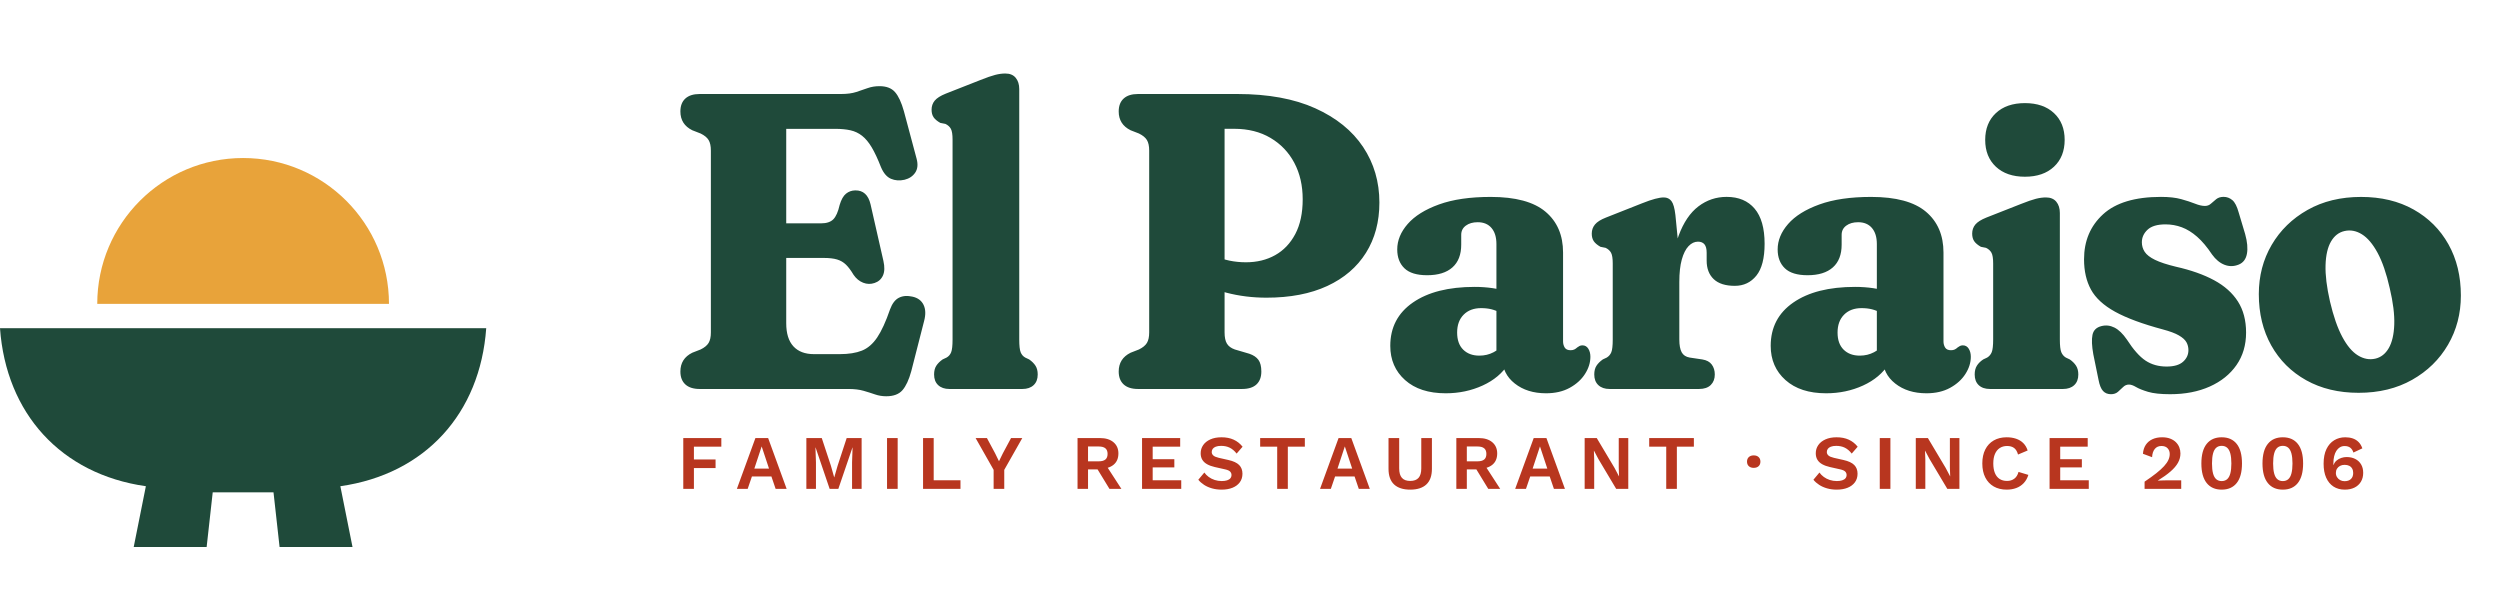
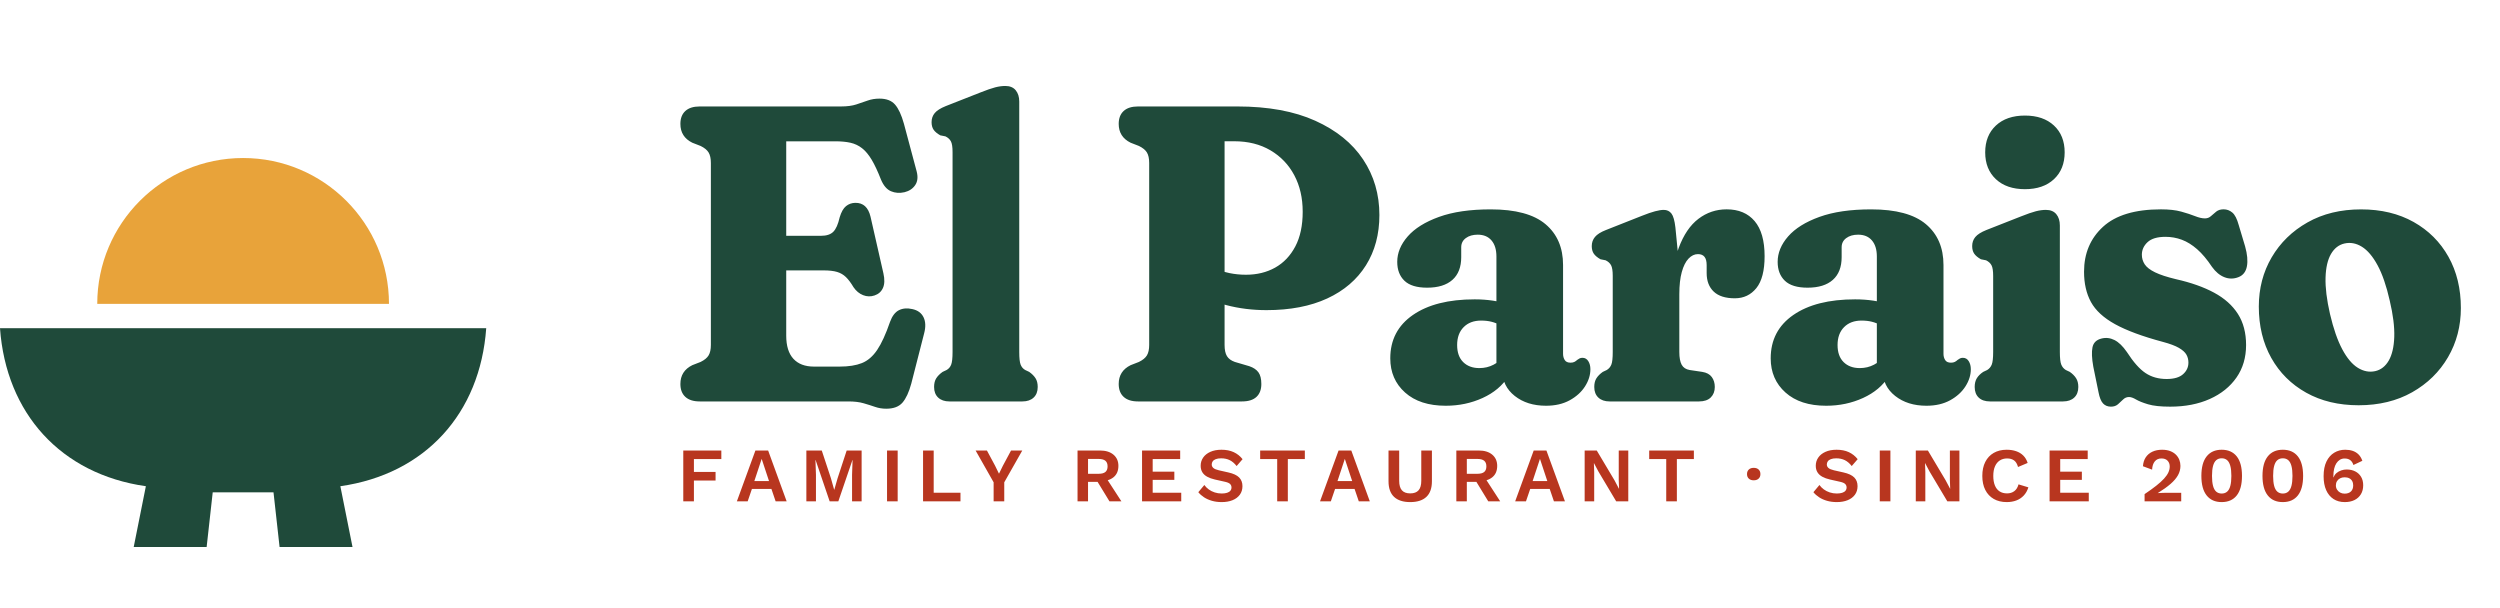
<svg xmlns="http://www.w3.org/2000/svg" viewBox="0 0 617 150" width="617" height="150">
  <g transform="translate(-15.00 0.00) scale(1.5)">
    <path d="M26 50 A24 24 0 0 1 74 50Z" fill="#E8A33A" />
    <path d="M10 54 H90 C89 68 80 78 66 80 L68 90 H56 L55 81 H45 L44 90 H32 L34 80 C20 78 11 68 10 54Z" fill="#1F4A3A" />
  </g>
-   <path transform="translate(0 0)" d="M185.297 55.123H202.626Q204.668 55.123 205.659 54.127Q206.65 53.132 207.227 50.574Q207.821 48.592 208.798 47.801Q209.774 47.009 211.08 46.988Q214.024 46.936 214.849 50.419L218.025 64.385Q218.529 66.618 217.915 67.988Q217.3 69.359 215.83 69.846Q214.421 70.325 213.019 69.773Q211.616 69.221 210.655 67.82Q209.692 66.199 208.777 65.311Q207.862 64.422 206.6 64.041Q205.338 63.659 203.27 63.659H185.297ZM167.92 27.508Q167.92 25.438 169.145 24.319Q170.369 23.2 172.688 23.2H207.565Q209.812 23.2 211.326 22.704Q212.841 22.209 214.164 21.737Q215.488 21.266 217.059 21.266Q219.61 21.266 220.893 22.732Q222.176 24.198 223.084 27.452L226.224 39.192Q226.775 41.272 225.876 42.602Q224.977 43.932 223.243 44.363Q221.427 44.78 219.895 44.126Q218.363 43.471 217.43 41.26Q216.243 38.22 215.141 36.368Q214.038 34.516 212.766 33.516Q211.494 32.515 209.9 32.157Q208.307 31.799 206.118 31.799H194.041V79.773Q194.041 83.552 195.809 85.476Q197.578 87.401 200.881 87.401H207.221Q210.551 87.401 212.716 86.536Q214.88 85.671 216.487 83.288Q218.095 80.905 219.663 76.355Q220.455 74.187 221.861 73.48Q223.267 72.774 225.169 73.208Q227.154 73.634 227.93 75.227Q228.705 76.819 228.078 79.194L224.901 91.61Q224.032 94.792 222.73 96.294Q221.427 97.797 218.721 97.797Q217.277 97.797 215.978 97.348Q214.68 96.898 213.128 96.449Q211.575 96.0 209.388 96.0H172.688Q170.369 96.0 169.145 94.876Q167.92 93.753 167.92 91.692Q167.92 88.503 170.857 87.052L172.914 86.25Q174.325 85.561 174.884 84.634Q175.443 83.707 175.443 82.049V37.151Q175.443 35.483 174.884 34.561Q174.325 33.639 172.914 32.95L170.857 32.148Q167.92 30.697 167.92 27.508ZM251.55 21.99V83.793Q251.55 86.077 251.902 86.946Q252.253 87.814 253.026 88.246L254.002 88.707Q255.032 89.434 255.57 90.278Q256.107 91.121 256.107 92.426Q256.107 94.108 255.096 95.054Q254.084 96.0 252.33 96.0H234.31Q232.559 96.0 231.546 95.054Q230.533 94.108 230.533 92.426Q230.533 91.121 231.07 90.278Q231.608 89.434 232.638 88.707L233.615 88.246Q234.391 87.814 234.741 86.946Q235.091 86.077 235.091 83.793V34.451Q235.091 32.573 234.68 31.805Q234.269 31.038 233.341 30.583L232.063 30.328Q230.904 29.67 230.409 28.938Q229.913 28.205 229.913 27.073Q229.913 25.774 230.69 24.834Q231.466 23.894 233.418 23.109L241.951 19.754Q244.287 18.821 245.617 18.481Q246.948 18.142 248.104 18.142Q249.804 18.142 250.677 19.204Q251.55 20.267 251.55 21.99ZM340.435 49.987Q340.435 57.113 337.114 62.406Q333.793 67.7 327.566 70.584Q321.339 73.467 312.575 73.467Q307.372 73.467 302.667 72.233Q297.963 70.999 294.265 68.896L295.194 60.618Q297.512 62.078 299.491 62.998Q301.47 63.918 303.429 64.325Q305.389 64.731 307.513 64.731Q311.568 64.731 314.714 62.97Q317.859 61.209 319.682 57.749Q321.505 54.29 321.505 49.18Q321.505 44.092 319.436 40.188Q317.367 36.283 313.56 34.035Q309.754 31.787 304.6 31.787H302.226V82.049Q302.226 83.863 302.81 84.816Q303.393 85.77 304.757 86.25L308.344 87.306Q309.86 87.825 310.58 88.815Q311.299 89.804 311.299 91.692Q311.299 93.753 310.1 94.876Q308.9 96.0 306.532 96.0H280.864Q278.545 96.0 277.321 94.876Q276.096 93.753 276.096 91.692Q276.096 88.503 279.033 87.052L281.09 86.25Q282.501 85.561 283.06 84.634Q283.619 83.707 283.619 82.049V37.151Q283.619 35.483 283.06 34.561Q282.501 33.639 281.09 32.95L279.033 32.148Q276.096 30.697 276.096 27.508Q276.096 25.438 277.321 24.319Q278.545 23.2 280.864 23.2H305.384Q316.791 23.2 324.596 26.72Q332.401 30.241 336.418 36.281Q340.435 42.321 340.435 49.987ZM370.788 88.436V87.014L369.318 86.797V60.232Q369.318 57.686 368.103 56.264Q366.888 54.843 364.697 54.843Q362.904 54.843 361.767 55.686Q360.63 56.529 360.63 57.944V60.385Q360.63 64.061 358.461 65.993Q356.293 67.925 352.215 67.925Q348.395 67.925 346.617 66.215Q344.838 64.504 344.838 61.559Q344.838 58.234 347.422 55.275Q350.005 52.317 355.142 50.458Q360.279 48.599 367.895 48.599Q377.093 48.599 381.428 52.251Q385.764 55.903 385.764 62.334V84.249Q385.764 85.114 386.17 85.775Q386.576 86.435 387.619 86.435Q388.178 86.435 388.559 86.244Q388.94 86.052 389.263 85.744Q389.515 85.546 389.826 85.389Q390.138 85.232 390.544 85.232Q391.479 85.232 391.994 86.059Q392.51 86.886 392.51 88.048Q392.51 90.208 391.183 92.287Q389.856 94.366 387.404 95.714Q384.953 97.063 381.561 97.063Q376.898 97.063 373.843 94.647Q370.788 92.232 370.788 88.436ZM343.121 85.358Q343.121 78.527 348.699 74.667Q354.277 70.806 363.951 70.806Q366.29 70.806 368.436 71.124Q370.583 71.441 371.996 72.042L370.412 77.249Q369.223 76.614 368.087 76.33Q366.952 76.045 365.537 76.045Q362.832 76.045 361.227 77.666Q359.621 79.286 359.621 82.074Q359.621 84.811 361.114 86.291Q362.608 87.77 365.112 87.77Q367.025 87.77 368.613 86.933Q370.201 86.095 371.117 84.839L372.264 89.805Q370.11 93.228 365.914 95.145Q361.717 97.063 356.807 97.063Q350.42 97.063 346.771 93.801Q343.121 90.54 343.121 85.358ZM412.504 70.549Q412.504 62.978 414.304 58.12Q416.104 53.262 419.179 50.927Q422.255 48.591 426.131 48.591Q430.582 48.591 433.043 51.495Q435.504 54.399 435.504 60.151Q435.504 65.5 433.474 68.022Q431.443 70.545 428.156 70.545Q424.688 70.545 422.945 68.892Q421.203 67.239 421.203 64.316V62.364Q421.203 60.959 420.664 60.301Q420.126 59.642 419.055 59.642Q417.784 59.642 416.729 60.752Q415.674 61.861 415.065 64.06Q414.456 66.259 414.456 69.555ZM413.491 53.075 414.456 62.918V83.793Q414.456 85.872 415.035 86.939Q415.614 88.007 417.019 88.246L420.118 88.707Q421.73 88.965 422.47 89.978Q423.211 90.991 423.211 92.426Q423.211 94.03 422.219 95.015Q421.227 96.0 419.317 96.0H397.243Q395.492 96.0 394.479 95.054Q393.465 94.108 393.465 92.426Q393.465 91.121 394.003 90.279Q394.541 89.437 395.571 88.707L396.548 88.246Q397.324 87.778 397.674 86.927Q398.024 86.077 398.024 83.793V65.037Q398.024 63.158 397.613 62.391Q397.202 61.623 396.274 61.169L394.996 60.914Q393.837 60.256 393.341 59.523Q392.846 58.791 392.846 57.658Q392.846 56.359 393.642 55.4Q394.438 54.44 396.351 53.694L405.234 50.184Q407.162 49.415 408.464 49.071Q409.765 48.727 410.611 48.727Q411.823 48.727 412.511 49.625Q413.2 50.522 413.491 53.075ZM464.676 88.436V87.014L463.206 86.797V60.232Q463.206 57.686 461.991 56.264Q460.776 54.843 458.585 54.843Q456.792 54.843 455.655 55.686Q454.518 56.529 454.518 57.944V60.385Q454.518 64.061 452.349 65.993Q450.181 67.925 446.103 67.925Q442.283 67.925 440.505 66.215Q438.726 64.504 438.726 61.559Q438.726 58.234 441.31 55.275Q443.893 52.317 449.03 50.458Q454.167 48.599 461.783 48.599Q470.981 48.599 475.316 52.251Q479.652 55.903 479.652 62.334V84.249Q479.652 85.114 480.058 85.775Q480.464 86.435 481.507 86.435Q482.066 86.435 482.447 86.244Q482.828 86.052 483.151 85.744Q483.403 85.546 483.714 85.389Q484.026 85.232 484.432 85.232Q485.367 85.232 485.882 86.059Q486.398 86.886 486.398 88.048Q486.398 90.208 485.071 92.287Q483.744 94.366 481.292 95.714Q478.841 97.063 475.449 97.063Q470.786 97.063 467.731 94.647Q464.676 92.232 464.676 88.436ZM437.009 85.358Q437.009 78.527 442.587 74.667Q448.165 70.806 457.839 70.806Q460.178 70.806 462.324 71.124Q464.471 71.441 465.884 72.042L464.3 77.249Q463.111 76.614 461.975 76.33Q460.84 76.045 459.425 76.045Q456.72 76.045 455.115 77.666Q453.509 79.286 453.509 82.074Q453.509 84.811 455.002 86.291Q456.496 87.77 459 87.77Q460.913 87.77 462.501 86.933Q464.089 86.095 465.005 84.839L466.152 89.805Q463.998 93.228 459.802 95.145Q455.605 97.063 450.695 97.063Q444.308 97.063 440.659 93.801Q437.009 90.54 437.009 85.358ZM508.371 52.576V83.793Q508.371 86.038 508.722 86.907Q509.074 87.775 509.847 88.246L510.823 88.707Q511.814 89.395 512.371 90.258Q512.928 91.121 512.928 92.426Q512.928 94.108 511.917 95.054Q510.905 96.0 509.151 96.0H491.131Q489.341 96.0 488.347 95.054Q487.353 94.108 487.353 92.426Q487.353 91.121 487.891 90.258Q488.429 89.395 489.459 88.707L490.436 88.246Q491.212 87.775 491.562 86.907Q491.912 86.038 491.912 83.793V65.037Q491.912 63.158 491.501 62.391Q491.09 61.623 490.162 61.169L488.884 60.914Q487.725 60.253 487.229 59.522Q486.734 58.791 486.734 57.658Q486.734 56.359 487.51 55.419Q488.287 54.479 490.239 53.694L498.771 50.339Q501.107 49.407 502.438 49.067Q503.769 48.727 504.925 48.727Q506.624 48.727 507.498 49.79Q508.371 50.852 508.371 52.576ZM499.751 43.616Q495.223 43.616 492.584 41.148Q489.946 38.68 489.946 34.532Q489.946 30.377 492.584 27.912Q495.223 25.447 499.751 25.447Q504.28 25.447 506.919 27.907Q509.558 30.368 509.558 34.522Q509.558 38.68 506.919 41.148Q504.28 43.616 499.751 43.616ZM534.726 90.463Q537.455 90.463 538.779 89.28Q540.103 88.097 540.103 86.423Q540.103 85.326 539.6 84.444Q539.097 83.561 537.738 82.775Q536.378 81.99 533.824 81.31Q526.238 79.276 521.996 76.934Q517.754 74.592 516.048 71.465Q514.342 68.339 514.342 63.994Q514.342 57.181 519.036 52.887Q523.73 48.593 533.33 48.593Q536.316 48.593 538.33 49.151Q540.343 49.709 541.738 50.267Q543.132 50.826 544.174 50.826Q545.049 50.826 545.659 50.266Q546.269 49.706 546.973 49.146Q547.676 48.586 548.787 48.586Q549.992 48.586 550.941 49.388Q551.891 50.19 552.519 52.478L554.097 57.748Q554.914 60.664 554.536 62.656Q554.158 64.649 552.481 65.314Q550.708 66.016 548.992 65.343Q547.276 64.669 545.933 62.807Q544.104 60.056 542.253 58.434Q540.402 56.812 538.473 56.093Q536.543 55.375 534.449 55.375Q531.423 55.375 530.017 56.692Q528.611 58.009 528.611 59.792Q528.611 61.092 529.317 62.164Q530.023 63.235 531.858 64.131Q533.693 65.027 537.014 65.826Q542.585 67.078 546.442 69.161Q550.3 71.244 552.317 74.406Q554.333 77.568 554.333 82.078Q554.333 86.689 551.966 90.095Q549.599 93.502 545.372 95.396Q541.145 97.29 535.596 97.29Q532.084 97.29 530.127 96.702Q528.171 96.114 527.162 95.511Q526.152 94.909 525.439 94.909Q524.605 94.909 523.998 95.511Q523.392 96.114 522.712 96.702Q522.033 97.29 520.985 97.29Q519.775 97.29 519.033 96.497Q518.291 95.704 517.916 93.735L516.627 87.427Q516.074 84.348 516.424 82.647Q516.773 80.945 518.63 80.482Q520.271 80.057 521.845 80.844Q523.418 81.632 524.914 83.805Q527.314 87.533 529.518 88.998Q531.722 90.463 534.726 90.463ZM582.708 48.602Q590.144 48.602 595.676 51.709Q601.207 54.815 604.275 60.292Q607.343 65.768 607.343 72.946Q607.343 79.631 604.17 85.08Q600.997 90.529 595.318 93.737Q589.639 96.945 582.109 96.945Q574.715 96.945 569.164 93.84Q563.613 90.734 560.544 85.249Q557.475 79.764 557.475 72.588Q557.475 65.866 560.648 60.443Q563.821 55.021 569.499 51.812Q575.176 48.602 582.708 48.602ZM586.215 88.519Q588.318 88.035 589.546 85.912Q590.774 83.789 590.903 80.091Q591.032 76.392 589.79 71.133Q588.555 65.657 586.781 62.386Q585.008 59.115 582.908 57.819Q580.808 56.522 578.62 57.02Q576.521 57.492 575.289 59.609Q574.057 61.727 573.946 65.428Q573.835 69.13 575.04 74.408Q576.315 79.846 578.073 83.135Q579.832 86.424 581.935 87.714Q584.038 89.004 586.215 88.519Z" fill="#1F4A3A" />
-   <path transform="translate(0 0)" d="M178.025 110.23H171.258V113.403H176.602V115.522H171.258V120.652H168.633V108.112H178.025ZM194.143 120.652H191.424L190.382 117.587H185.575L184.527 120.652H181.862L186.435 108.112H189.575ZM186.169 115.656H189.795L187.98 110.174ZM212.648 108.112V120.652H210.288V114.11L210.415 110.457H210.382L206.901 120.652H204.757L201.291 110.457H201.251L201.378 114.11V120.652H199.01V108.112H202.813L205.07 114.951L205.868 117.783H205.906L206.716 114.963L208.961 108.112ZM221.545 108.112V120.652H218.92V108.112ZM230.435 118.534H237.047V120.652H227.81V108.112H230.435ZM252.299 108.112 247.851 115.959V120.652H245.227V115.959L240.779 108.112H243.573L245.586 111.864L246.55 113.838L247.514 111.864L249.527 108.112ZM271.467 108.112Q273.588 108.112 274.805 109.14Q276.022 110.167 276.022 111.902Q276.022 113.737 274.81 114.717Q273.598 115.698 271.477 115.698L271.228 115.843H268.526V120.652H265.937V108.112ZM271.166 113.855Q272.27 113.855 272.81 113.41Q273.35 112.965 273.35 112.024Q273.35 111.091 272.81 110.643Q272.27 110.194 271.166 110.194H268.526V113.855ZM272.705 114.397 276.76 120.652H273.814L270.464 115.161ZM281.857 120.652V108.112H291.268V110.23H284.482V113.331H289.826V115.356H284.482V118.534H291.531V120.652ZM301.468 107.922Q303.179 107.922 304.466 108.51Q305.753 109.098 306.667 110.25L305.199 111.945Q304.424 110.953 303.504 110.497Q302.585 110.04 301.374 110.04Q300.562 110.04 300.044 110.246Q299.525 110.451 299.29 110.79Q299.054 111.13 299.054 111.56Q299.054 112.059 299.447 112.414Q299.84 112.77 300.82 112.997L303.161 113.525Q305.009 113.939 305.823 114.764Q306.637 115.59 306.637 116.91Q306.637 118.147 305.984 119.031Q305.331 119.916 304.18 120.379Q303.028 120.842 301.515 120.842Q300.212 120.842 299.115 120.529Q298.018 120.217 297.168 119.665Q296.319 119.114 295.743 118.4L297.232 116.624Q297.665 117.238 298.315 117.713Q298.964 118.188 299.782 118.456Q300.601 118.724 301.523 118.724Q302.297 118.724 302.84 118.548Q303.383 118.372 303.658 118.036Q303.933 117.701 303.933 117.223Q303.933 116.745 303.603 116.394Q303.272 116.043 302.373 115.84L299.825 115.269Q298.723 115.017 297.935 114.584Q297.147 114.151 296.736 113.478Q296.325 112.806 296.325 111.87Q296.325 110.755 296.936 109.862Q297.547 108.97 298.703 108.446Q299.858 107.922 301.468 107.922ZM322.034 108.112V110.23H317.837V120.652H315.212V110.23H311.008V108.112ZM338.067 120.652H335.348L334.306 117.587H329.499L328.451 120.652H325.786L330.359 108.112H333.499ZM330.093 115.656H333.719L331.904 110.174ZM353.396 108.112V115.704Q353.396 118.268 352.032 119.555Q350.669 120.842 348.041 120.842Q345.426 120.842 344.056 119.555Q342.687 118.268 342.687 115.704V108.112H345.319V115.598Q345.319 117.172 345.99 117.934Q346.662 118.695 348.041 118.695Q349.428 118.695 350.1 117.934Q350.771 117.172 350.771 115.598V108.112ZM364.954 108.112Q367.075 108.112 368.292 109.14Q369.509 110.167 369.509 111.902Q369.509 113.737 368.297 114.717Q367.085 115.698 364.964 115.698L364.715 115.843H362.013V120.652H359.424V108.112ZM364.653 113.855Q365.757 113.855 366.297 113.41Q366.837 112.965 366.837 112.024Q366.837 111.091 366.297 110.643Q365.757 110.194 364.653 110.194H362.013V113.855ZM366.192 114.397 370.247 120.652H367.301L363.951 115.161ZM386.226 120.652H383.507L382.465 117.587H377.658L376.61 120.652H373.945L378.518 108.112H381.658ZM378.252 115.656H381.878L380.063 110.174ZM401.859 108.112V120.652H398.874L394.482 113.279L393.397 111.234H393.371L393.447 113.394V120.652H391.093V108.112H394.079L398.459 115.468L399.555 117.542H399.582L399.506 115.37V108.112ZM418.048 108.112V110.23H413.851V120.652H411.226V110.23H407.022V108.112ZM432.816 112.39Q433.583 112.39 434.026 112.805Q434.47 113.219 434.47 113.929Q434.47 114.639 434.026 115.053Q433.583 115.467 432.816 115.467Q432.055 115.467 431.609 115.053Q431.162 114.639 431.162 113.929Q431.162 113.219 431.609 112.805Q432.055 112.39 432.816 112.39ZM453.275 107.922Q454.986 107.922 456.273 108.51Q457.56 109.098 458.474 110.25L457.006 111.945Q456.231 110.953 455.311 110.497Q454.392 110.04 453.181 110.04Q452.369 110.04 451.851 110.246Q451.332 110.451 451.097 110.79Q450.861 111.13 450.861 111.56Q450.861 112.059 451.254 112.414Q451.647 112.77 452.627 112.997L454.968 113.525Q456.816 113.939 457.63 114.764Q458.444 115.59 458.444 116.91Q458.444 118.147 457.791 119.031Q457.138 119.916 455.987 120.379Q454.835 120.842 453.322 120.842Q452.019 120.842 450.922 120.529Q449.825 120.217 448.975 119.665Q448.126 119.114 447.55 118.4L449.039 116.624Q449.472 117.238 450.122 117.713Q450.771 118.188 451.589 118.456Q452.408 118.724 453.33 118.724Q454.104 118.724 454.647 118.548Q455.19 118.372 455.465 118.036Q455.74 117.701 455.74 117.223Q455.74 116.745 455.41 116.394Q455.079 116.043 454.18 115.84L451.632 115.269Q450.53 115.017 449.742 114.584Q448.954 114.151 448.543 113.478Q448.132 112.806 448.132 111.87Q448.132 110.755 448.743 109.862Q449.354 108.97 450.51 108.446Q451.665 107.922 453.275 107.922ZM466.552 108.112V120.652H463.927V108.112ZM483.583 108.112V120.652H480.598L476.206 113.279L475.121 111.234H475.095L475.171 113.394V120.652H472.817V108.112H475.803L480.183 115.468L481.279 117.542H481.306L481.23 115.37V108.112ZM500.602 117.203Q500.224 118.418 499.451 119.235Q498.677 120.051 497.611 120.447Q496.545 120.842 495.266 120.842Q493.408 120.842 492.056 120.064Q490.704 119.287 489.97 117.843Q489.235 116.399 489.235 114.382Q489.235 112.365 489.97 110.921Q490.704 109.477 492.056 108.7Q493.408 107.922 495.242 107.922Q496.523 107.922 497.567 108.276Q498.611 108.63 499.343 109.354Q500.076 110.079 500.424 111.18L498.05 112.179Q497.733 111.038 497.067 110.554Q496.401 110.069 495.356 110.069Q494.322 110.069 493.551 110.566Q492.781 111.064 492.362 112.022Q491.943 112.981 491.943 114.382Q491.943 115.764 492.337 116.732Q492.731 117.7 493.493 118.198Q494.256 118.695 495.345 118.695Q496.383 118.695 497.126 118.145Q497.869 117.595 498.172 116.467ZM505.835 120.652V108.112H515.246V110.23H508.46V113.331H513.804V115.356H508.46V118.534H515.509V120.652ZM529.283 120.652V118.875Q530.991 117.727 532.175 116.79Q533.359 115.853 534.094 115.045Q534.828 114.237 535.158 113.511Q535.489 112.785 535.489 112.057Q535.489 111.189 534.96 110.629Q534.432 110.069 533.45 110.069Q532.403 110.069 531.805 110.795Q531.206 111.522 531.138 112.834L528.877 111.993Q528.968 110.703 529.571 109.795Q530.174 108.886 531.211 108.404Q532.248 107.922 533.601 107.922Q534.743 107.922 535.592 108.247Q536.441 108.571 537.006 109.13Q537.572 109.689 537.852 110.407Q538.132 111.125 538.132 111.913Q538.132 113.12 537.529 114.203Q536.927 115.287 535.695 116.356Q534.463 117.425 532.561 118.601V118.627Q532.842 118.601 533.256 118.584Q533.67 118.567 534.105 118.558Q534.541 118.548 534.861 118.548H538.325V120.652ZM548.311 120.842Q545.909 120.842 544.603 119.203Q543.298 117.565 543.298 114.382Q543.298 111.199 544.603 109.561Q545.909 107.922 548.311 107.922Q550.725 107.922 552.025 109.561Q553.324 111.199 553.324 114.382Q553.324 117.565 552.025 119.203Q550.725 120.842 548.311 120.842ZM548.311 118.73Q549.123 118.73 549.654 118.27Q550.185 117.81 550.443 116.843Q550.7 115.876 550.7 114.382Q550.7 112.888 550.443 111.921Q550.185 110.954 549.654 110.494Q549.123 110.034 548.311 110.034Q547.506 110.034 546.971 110.494Q546.437 110.954 546.179 111.921Q545.922 112.888 545.922 114.382Q545.922 115.876 546.179 116.843Q546.437 117.81 546.971 118.27Q547.506 118.73 548.311 118.73ZM563.395 120.842Q560.993 120.842 559.687 119.203Q558.382 117.565 558.382 114.382Q558.382 111.199 559.687 109.561Q560.993 107.922 563.395 107.922Q565.809 107.922 567.109 109.561Q568.408 111.199 568.408 114.382Q568.408 117.565 567.109 119.203Q565.809 120.842 563.395 120.842ZM563.395 118.73Q564.207 118.73 564.738 118.27Q565.269 117.81 565.527 116.843Q565.784 115.876 565.784 114.382Q565.784 112.888 565.527 111.921Q565.269 110.954 564.738 110.494Q564.207 110.034 563.395 110.034Q562.59 110.034 562.055 110.494Q561.521 110.954 561.263 111.921Q561.006 112.888 561.006 114.382Q561.006 115.876 561.263 116.843Q561.521 117.81 562.055 118.27Q562.59 118.73 563.395 118.73ZM578.801 107.922Q579.815 107.922 580.634 108.194Q581.453 108.466 582.066 109.063Q582.678 109.661 583.029 110.65L580.822 111.69Q580.594 110.939 580.07 110.511Q579.545 110.083 578.641 110.083Q577.997 110.083 577.486 110.394Q576.974 110.706 576.613 111.269Q576.252 111.832 576.066 112.62Q575.88 113.409 575.88 114.364Q575.88 114.416 575.88 114.485Q575.88 114.554 575.88 114.684L575.934 114.756Q576.15 114.091 576.668 113.66Q577.185 113.228 577.843 113.012Q578.501 112.797 579.142 112.797Q580.35 112.797 581.271 113.265Q582.192 113.734 582.715 114.606Q583.237 115.479 583.237 116.697Q583.237 117.96 582.673 118.896Q582.108 119.832 581.091 120.337Q580.074 120.842 578.679 120.842Q577.073 120.842 575.903 120.082Q574.734 119.322 574.1 117.897Q573.466 116.472 573.466 114.454Q573.466 112.266 574.173 110.82Q574.88 109.375 576.089 108.649Q577.298 107.922 578.801 107.922ZM578.638 114.722Q578.016 114.722 577.532 114.975Q577.048 115.228 576.771 115.677Q576.494 116.127 576.494 116.728Q576.494 117.306 576.783 117.767Q577.072 118.228 577.556 118.493Q578.04 118.758 578.638 118.758Q579.649 118.758 580.208 118.223Q580.768 117.689 580.768 116.728Q580.768 116.103 580.517 115.654Q580.266 115.204 579.795 114.963Q579.324 114.722 578.638 114.722Z" fill="#B8361F" />
+   <path transform="translate(0 0)" d="M185.297 58.197H202.626Q204.668 58.197 205.659 57.201Q206.65 56.206 207.227 53.648Q207.821 51.666 208.798 50.875Q209.774 50.083 211.08 50.062Q214.024 50.01 214.849 53.493L218.025 67.459Q218.529 69.692 217.915 71.062Q217.3 72.433 215.83 72.92Q214.421 73.399 213.019 72.847Q211.616 72.295 210.655 70.894Q209.692 69.273 208.777 68.385Q207.862 67.496 206.6 67.115Q205.338 66.733 203.27 66.733H185.297ZM167.92 30.582Q167.92 28.512 169.145 27.393Q170.369 26.274 172.688 26.274H207.565Q209.812 26.274 211.326 25.778Q212.841 25.283 214.164 24.811Q215.488 24.34 217.059 24.34Q219.61 24.34 220.893 25.806Q222.176 27.272 223.084 30.526L226.224 42.266Q226.775 44.346 225.876 45.676Q224.977 47.006 223.243 47.437Q221.427 47.854 219.895 47.2Q218.363 46.545 217.43 44.334Q216.243 41.294 215.141 39.442Q214.038 37.59 212.766 36.59Q211.494 35.589 209.9 35.231Q208.307 34.873 206.118 34.873H194.041V82.847Q194.041 86.626 195.809 88.55Q197.578 90.475 200.881 90.475H207.221Q210.551 90.475 212.716 89.61Q214.88 88.745 216.487 86.362Q218.095 83.979 219.663 79.429Q220.455 77.261 221.861 76.554Q223.267 75.848 225.169 76.282Q227.154 76.708 227.93 78.301Q228.705 79.893 228.078 82.268L224.901 94.684Q224.032 97.866 222.73 99.368Q221.427 100.871 218.721 100.871Q217.277 100.871 215.978 100.422Q214.68 99.972 213.128 99.523Q211.575 99.074 209.388 99.074H172.688Q170.369 99.074 169.145 97.95Q167.92 96.827 167.92 94.766Q167.92 91.577 170.857 90.126L172.914 89.324Q174.325 88.635 174.884 87.708Q175.443 86.781 175.443 85.123V40.225Q175.443 38.557 174.884 37.635Q174.325 36.713 172.914 36.024L170.857 35.222Q167.92 33.771 167.92 30.582ZM251.55 25.064V86.867Q251.55 89.151 251.902 90.02Q252.253 90.888 253.026 91.32L254.002 91.781Q255.032 92.508 255.57 93.352Q256.107 94.195 256.107 95.5Q256.107 97.182 255.096 98.128Q254.084 99.074 252.33 99.074H234.31Q232.559 99.074 231.546 98.128Q230.533 97.182 230.533 95.5Q230.533 94.195 231.07 93.352Q231.608 92.508 232.638 91.781L233.615 91.32Q234.391 90.888 234.741 90.02Q235.091 89.151 235.091 86.867V37.525Q235.091 35.647 234.68 34.879Q234.269 34.112 233.341 33.657L232.063 33.402Q230.904 32.744 230.409 32.012Q229.913 31.279 229.913 30.147Q229.913 28.848 230.69 27.908Q231.466 26.968 233.418 26.183L241.951 22.828Q244.287 21.895 245.617 21.555Q246.948 21.216 248.104 21.216Q249.804 21.216 250.677 22.278Q251.55 23.341 251.55 25.064ZM340.435 53.061Q340.435 60.187 337.114 65.48Q333.793 70.774 327.566 73.658Q321.339 76.541 312.575 76.541Q307.372 76.541 302.667 75.307Q297.963 74.073 294.265 71.97L295.194 63.692Q297.512 65.152 299.491 66.072Q301.47 66.992 303.429 67.399Q305.389 67.805 307.513 67.805Q311.568 67.805 314.714 66.044Q317.859 64.283 319.682 60.823Q321.505 57.364 321.505 52.254Q321.505 47.166 319.436 43.262Q317.367 39.357 313.56 37.109Q309.754 34.861 304.6 34.861H302.226V85.123Q302.226 86.937 302.81 87.89Q303.393 88.844 304.757 89.324L308.344 90.38Q309.86 90.899 310.58 91.889Q311.299 92.878 311.299 94.766Q311.299 96.827 310.1 97.95Q308.9 99.074 306.532 99.074H280.864Q278.545 99.074 277.321 97.95Q276.096 96.827 276.096 94.766Q276.096 91.577 279.033 90.126L281.09 89.324Q282.501 88.635 283.06 87.708Q283.619 86.781 283.619 85.123V40.225Q283.619 38.557 283.06 37.635Q282.501 36.713 281.09 36.024L279.033 35.222Q276.096 33.771 276.096 30.582Q276.096 28.512 277.321 27.393Q278.545 26.274 280.864 26.274H305.384Q316.791 26.274 324.596 29.794Q332.401 33.315 336.418 39.355Q340.435 45.395 340.435 53.061ZM370.788 91.51V90.088L369.318 89.871V63.306Q369.318 60.76 368.103 59.338Q366.888 57.917 364.697 57.917Q362.904 57.917 361.767 58.76Q360.63 59.603 360.63 61.018V63.459Q360.63 67.135 358.461 69.067Q356.293 70.999 352.215 70.999Q348.395 70.999 346.617 69.289Q344.838 67.578 344.838 64.633Q344.838 61.308 347.422 58.349Q350.005 55.391 355.142 53.532Q360.279 51.673 367.895 51.673Q377.093 51.673 381.428 55.325Q385.764 58.977 385.764 65.408V87.323Q385.764 88.188 386.17 88.849Q386.576 89.509 387.619 89.509Q388.178 89.509 388.559 89.318Q388.94 89.126 389.263 88.818Q389.515 88.62 389.826 88.463Q390.138 88.306 390.544 88.306Q391.479 88.306 391.994 89.133Q392.51 89.96 392.51 91.122Q392.51 93.282 391.183 95.361Q389.856 97.44 387.404 98.788Q384.953 100.137 381.561 100.137Q376.898 100.137 373.843 97.721Q370.788 95.306 370.788 91.51ZM343.121 88.432Q343.121 81.601 348.699 77.741Q354.277 73.88 363.951 73.88Q366.29 73.88 368.436 74.198Q370.583 74.515 371.996 75.116L370.412 80.323Q369.223 79.688 368.087 79.404Q366.952 79.119 365.537 79.119Q362.832 79.119 361.227 80.74Q359.621 82.36 359.621 85.148Q359.621 87.885 361.114 89.365Q362.608 90.844 365.112 90.844Q367.025 90.844 368.613 90.007Q370.201 89.169 371.117 87.913L372.264 92.879Q370.11 96.302 365.914 98.219Q361.717 100.137 356.807 100.137Q350.42 100.137 346.771 96.875Q343.121 93.614 343.121 88.432ZM412.504 73.623Q412.504 66.052 414.304 61.194Q416.104 56.336 419.179 54.001Q422.255 51.665 426.131 51.665Q430.582 51.665 433.043 54.569Q435.504 57.473 435.504 63.225Q435.504 68.574 433.474 71.096Q431.443 73.619 428.156 73.619Q424.688 73.619 422.945 71.966Q421.203 70.313 421.203 67.39V65.438Q421.203 64.033 420.664 63.375Q420.126 62.716 419.055 62.716Q417.784 62.716 416.729 63.826Q415.674 64.935 415.065 67.134Q414.456 69.333 414.456 72.629ZM413.491 56.149 414.456 65.992V86.867Q414.456 88.946 415.035 90.013Q415.614 91.081 417.019 91.32L420.118 91.781Q421.73 92.039 422.47 93.052Q423.211 94.065 423.211 95.5Q423.211 97.104 422.219 98.089Q421.227 99.074 419.317 99.074H397.243Q395.492 99.074 394.479 98.128Q393.465 97.182 393.465 95.5Q393.465 94.195 394.003 93.353Q394.541 92.511 395.571 91.781L396.548 91.32Q397.324 90.852 397.674 90.001Q398.024 89.151 398.024 86.867V68.111Q398.024 66.232 397.613 65.465Q397.202 64.697 396.274 64.243L394.996 63.988Q393.837 63.33 393.341 62.597Q392.846 61.865 392.846 60.732Q392.846 59.433 393.642 58.474Q394.438 57.514 396.351 56.768L405.234 53.258Q407.162 52.489 408.464 52.145Q409.765 51.801 410.611 51.801Q411.823 51.801 412.511 52.699Q413.2 53.596 413.491 56.149ZM464.676 91.51V90.088L463.206 89.871V63.306Q463.206 60.76 461.991 59.338Q460.776 57.917 458.585 57.917Q456.792 57.917 455.655 58.76Q454.518 59.603 454.518 61.018V63.459Q454.518 67.135 452.349 69.067Q450.181 70.999 446.103 70.999Q442.283 70.999 440.505 69.289Q438.726 67.578 438.726 64.633Q438.726 61.308 441.31 58.349Q443.893 55.391 449.03 53.532Q454.167 51.673 461.783 51.673Q470.981 51.673 475.316 55.325Q479.652 58.977 479.652 65.408V87.323Q479.652 88.188 480.058 88.849Q480.464 89.509 481.507 89.509Q482.066 89.509 482.447 89.318Q482.828 89.126 483.151 88.818Q483.403 88.62 483.714 88.463Q484.026 88.306 484.432 88.306Q485.367 88.306 485.882 89.133Q486.398 89.96 486.398 91.122Q486.398 93.282 485.071 95.361Q483.744 97.44 481.292 98.788Q478.841 100.137 475.449 100.137Q470.786 100.137 467.731 97.721Q464.676 95.306 464.676 91.51ZM437.009 88.432Q437.009 81.601 442.587 77.741Q448.165 73.88 457.839 73.88Q460.178 73.88 462.324 74.198Q464.471 74.515 465.884 75.116L464.3 80.323Q463.111 79.688 461.975 79.404Q460.84 79.119 459.425 79.119Q456.72 79.119 455.115 80.74Q453.509 82.36 453.509 85.148Q453.509 87.885 455.002 89.365Q456.496 90.844 459 90.844Q460.913 90.844 462.501 90.007Q464.089 89.169 465.005 87.913L466.152 92.879Q463.998 96.302 459.802 98.219Q455.605 100.137 450.695 100.137Q444.308 100.137 440.659 96.875Q437.009 93.614 437.009 88.432ZM508.371 55.65V86.867Q508.371 89.112 508.722 89.981Q509.074 90.849 509.847 91.32L510.823 91.781Q511.814 92.469 512.371 93.332Q512.928 94.195 512.928 95.5Q512.928 97.182 511.917 98.128Q510.905 99.074 509.151 99.074H491.131Q489.341 99.074 488.347 98.128Q487.353 97.182 487.353 95.5Q487.353 94.195 487.891 93.332Q488.429 92.469 489.459 91.781L490.436 91.32Q491.212 90.849 491.562 89.981Q491.912 89.112 491.912 86.867V68.111Q491.912 66.232 491.501 65.465Q491.09 64.697 490.162 64.243L488.884 63.988Q487.725 63.327 487.229 62.596Q486.734 61.865 486.734 60.732Q486.734 59.433 487.51 58.493Q488.287 57.553 490.239 56.768L498.771 53.413Q501.107 52.481 502.438 52.141Q503.769 51.801 504.925 51.801Q506.624 51.801 507.498 52.864Q508.371 53.926 508.371 55.65ZM499.751 46.69Q495.223 46.69 492.584 44.222Q489.946 41.754 489.946 37.606Q489.946 33.451 492.584 30.986Q495.223 28.521 499.751 28.521Q504.28 28.521 506.919 30.981Q509.558 33.442 509.558 37.596Q509.558 41.754 506.919 44.222Q504.28 46.69 499.751 46.69ZM534.726 93.537Q537.455 93.537 538.779 92.354Q540.103 91.171 540.103 89.497Q540.103 88.4 539.6 87.518Q539.097 86.635 537.738 85.849Q536.378 85.064 533.824 84.384Q526.238 82.35 521.996 80.008Q517.754 77.666 516.048 74.539Q514.342 71.413 514.342 67.068Q514.342 60.255 519.036 55.961Q523.73 51.667 533.33 51.667Q536.316 51.667 538.33 52.225Q540.343 52.783 541.738 53.341Q543.132 53.9 544.174 53.9Q545.049 53.9 545.659 53.34Q546.269 52.78 546.973 52.22Q547.676 51.66 548.787 51.66Q549.992 51.66 550.941 52.462Q551.891 53.264 552.519 55.552L554.097 60.822Q554.914 63.738 554.536 65.73Q554.158 67.723 552.481 68.388Q550.708 69.09 548.992 68.417Q547.276 67.743 545.933 65.881Q544.104 63.13 542.253 61.508Q540.402 59.886 538.473 59.167Q536.543 58.449 534.449 58.449Q531.423 58.449 530.017 59.766Q528.611 61.083 528.611 62.866Q528.611 64.166 529.317 65.238Q530.023 66.309 531.858 67.205Q533.693 68.101 537.014 68.9Q542.585 70.152 546.442 72.235Q550.3 74.318 552.317 77.48Q554.333 80.642 554.333 85.152Q554.333 89.763 551.966 93.169Q549.599 96.576 545.372 98.47Q541.145 100.364 535.596 100.364Q532.084 100.364 530.127 99.776Q528.171 99.188 527.162 98.585Q526.152 97.983 525.439 97.983Q524.605 97.983 523.998 98.585Q523.392 99.188 522.712 99.776Q522.033 100.364 520.985 100.364Q519.775 100.364 519.033 99.571Q518.291 98.778 517.916 96.809L516.627 90.501Q516.074 87.422 516.424 85.721Q516.773 84.019 518.63 83.556Q520.271 83.131 521.845 83.918Q523.418 84.706 524.914 86.879Q527.314 90.607 529.518 92.072Q531.722 93.537 534.726 93.537ZM582.708 51.676Q590.144 51.676 595.676 54.783Q601.207 57.889 604.275 63.366Q607.343 68.842 607.343 76.02Q607.343 82.705 604.17 88.154Q600.997 93.603 595.318 96.811Q589.639 100.019 582.109 100.019Q574.715 100.019 569.164 96.914Q563.613 93.808 560.544 88.323Q557.475 82.838 557.475 75.662Q557.475 68.94 560.648 63.517Q563.821 58.095 569.499 54.886Q575.176 51.676 582.708 51.676ZM586.215 91.593Q588.318 91.109 589.546 88.986Q590.774 86.863 590.903 83.165Q591.032 79.466 589.79 74.207Q588.555 68.731 586.781 65.46Q585.008 62.189 582.908 60.893Q580.808 59.596 578.62 60.094Q576.521 60.566 575.289 62.683Q574.057 64.801 573.946 68.502Q573.835 72.204 575.04 77.482Q576.315 82.92 578.073 86.209Q579.832 89.498 581.935 90.788Q584.038 92.078 586.215 91.593Z" fill="#1F4A3A" />
+   <path transform="translate(0 0)" d="M178.025 113.304H171.258V116.477H176.602V118.596H171.258V123.726H168.633V111.186H178.025ZM194.143 123.726H191.424L190.382 120.661H185.575L184.527 123.726H181.862L186.435 111.186H189.575ZM186.169 118.73H189.795L187.98 113.248ZM212.648 111.186V123.726H210.288V117.184L210.415 113.531H210.382L206.901 123.726H204.757L201.291 113.531H201.251L201.378 117.184V123.726H199.01V111.186H202.813L205.07 118.025L205.868 120.857H205.906L206.716 118.037L208.961 111.186ZM221.545 111.186V123.726H218.92V111.186ZM230.435 121.608H237.047V123.726H227.81V111.186H230.435ZM252.299 111.186 247.851 119.033V123.726H245.227V119.033L240.779 111.186H243.573L245.586 114.938L246.55 116.912L247.514 114.938L249.527 111.186ZM271.467 111.186Q273.588 111.186 274.805 112.214Q276.022 113.241 276.022 114.976Q276.022 116.811 274.81 117.791Q273.598 118.772 271.477 118.772L271.228 118.917H268.526V123.726H265.937V111.186ZM271.166 116.929Q272.27 116.929 272.81 116.484Q273.35 116.039 273.35 115.098Q273.35 114.165 272.81 113.717Q272.27 113.268 271.166 113.268H268.526V116.929ZM272.705 117.471 276.76 123.726H273.814L270.464 118.235ZM281.857 123.726V111.186H291.268V113.304H284.482V116.405H289.826V118.43H284.482V121.608H291.531V123.726ZM301.468 110.996Q303.179 110.996 304.466 111.584Q305.753 112.172 306.667 113.324L305.199 115.019Q304.424 114.027 303.504 113.571Q302.585 113.114 301.374 113.114Q300.562 113.114 300.044 113.32Q299.525 113.525 299.29 113.864Q299.054 114.204 299.054 114.634Q299.054 115.133 299.447 115.488Q299.84 115.844 300.82 116.071L303.161 116.599Q305.009 117.013 305.823 117.838Q306.637 118.664 306.637 119.984Q306.637 121.221 305.984 122.105Q305.331 122.99 304.18 123.453Q303.028 123.916 301.515 123.916Q300.212 123.916 299.115 123.603Q298.018 123.291 297.168 122.739Q296.319 122.188 295.743 121.474L297.232 119.698Q297.665 120.312 298.315 120.787Q298.964 121.262 299.782 121.53Q300.601 121.798 301.523 121.798Q302.297 121.798 302.84 121.622Q303.383 121.446 303.658 121.11Q303.933 120.775 303.933 120.297Q303.933 119.819 303.603 119.468Q303.272 119.117 302.373 118.914L299.825 118.343Q298.723 118.091 297.935 117.658Q297.147 117.225 296.736 116.552Q296.325 115.88 296.325 114.944Q296.325 113.829 296.936 112.936Q297.547 112.044 298.703 111.52Q299.858 110.996 301.468 110.996ZM322.034 111.186V113.304H317.837V123.726H315.212V113.304H311.008V111.186ZM338.067 123.726H335.348L334.306 120.661H329.499L328.451 123.726H325.786L330.359 111.186H333.499ZM330.093 118.73H333.719L331.904 113.248ZM353.396 111.186V118.778Q353.396 121.342 352.032 122.629Q350.669 123.916 348.041 123.916Q345.426 123.916 344.056 122.629Q342.687 121.342 342.687 118.778V111.186H345.319V118.672Q345.319 120.246 345.99 121.008Q346.662 121.769 348.041 121.769Q349.428 121.769 350.1 121.008Q350.771 120.246 350.771 118.672V111.186ZM364.954 111.186Q367.075 111.186 368.292 112.214Q369.509 113.241 369.509 114.976Q369.509 116.811 368.297 117.791Q367.085 118.772 364.964 118.772L364.715 118.917H362.013V123.726H359.424V111.186ZM364.653 116.929Q365.757 116.929 366.297 116.484Q366.837 116.039 366.837 115.098Q366.837 114.165 366.297 113.717Q365.757 113.268 364.653 113.268H362.013V116.929ZM366.192 117.471 370.247 123.726H367.301L363.951 118.235ZM386.226 123.726H383.507L382.465 120.661H377.658L376.61 123.726H373.945L378.518 111.186H381.658ZM378.252 118.73H381.878L380.063 113.248ZM401.859 111.186V123.726H398.874L394.482 116.353L393.397 114.308H393.371L393.447 116.468V123.726H391.093V111.186H394.079L398.459 118.542L399.555 120.616H399.582L399.506 118.444V111.186ZM418.048 111.186V113.304H413.851V123.726H411.226V113.304H407.022V111.186ZM432.816 115.464Q433.583 115.464 434.026 115.879Q434.47 116.293 434.47 117.003Q434.47 117.713 434.026 118.127Q433.583 118.541 432.816 118.541Q432.055 118.541 431.609 118.127Q431.162 117.713 431.162 117.003Q431.162 116.293 431.609 115.879Q432.055 115.464 432.816 115.464ZM453.275 110.996Q454.986 110.996 456.273 111.584Q457.56 112.172 458.474 113.324L457.006 115.019Q456.231 114.027 455.311 113.571Q454.392 113.114 453.181 113.114Q452.369 113.114 451.851 113.32Q451.332 113.525 451.097 113.864Q450.861 114.204 450.861 114.634Q450.861 115.133 451.254 115.488Q451.647 115.844 452.627 116.071L454.968 116.599Q456.816 117.013 457.63 117.838Q458.444 118.664 458.444 119.984Q458.444 121.221 457.791 122.105Q457.138 122.99 455.987 123.453Q454.835 123.916 453.322 123.916Q452.019 123.916 450.922 123.603Q449.825 123.291 448.975 122.739Q448.126 122.188 447.55 121.474L449.039 119.698Q449.472 120.312 450.122 120.787Q450.771 121.262 451.589 121.53Q452.408 121.798 453.33 121.798Q454.104 121.798 454.647 121.622Q455.19 121.446 455.465 121.11Q455.74 120.775 455.74 120.297Q455.74 119.819 455.41 119.468Q455.079 119.117 454.18 118.914L451.632 118.343Q450.53 118.091 449.742 117.658Q448.954 117.225 448.543 116.552Q448.132 115.88 448.132 114.944Q448.132 113.829 448.743 112.936Q449.354 112.044 450.51 111.52Q451.665 110.996 453.275 110.996ZM466.552 111.186V123.726H463.927V111.186ZM483.583 111.186V123.726H480.598L476.206 116.353L475.121 114.308H475.095L475.171 116.468V123.726H472.817V111.186H475.803L480.183 118.542L481.279 120.616H481.306L481.23 118.444V111.186ZM500.602 120.277Q500.224 121.492 499.451 122.309Q498.677 123.125 497.611 123.521Q496.545 123.916 495.266 123.916Q493.408 123.916 492.056 123.138Q490.704 122.361 489.97 120.917Q489.235 119.473 489.235 117.456Q489.235 115.439 489.97 113.995Q490.704 112.551 492.056 111.774Q493.408 110.996 495.242 110.996Q496.523 110.996 497.567 111.35Q498.611 111.704 499.343 112.428Q500.076 113.153 500.424 114.254L498.05 115.253Q497.733 114.112 497.067 113.628Q496.401 113.143 495.356 113.143Q494.322 113.143 493.551 113.64Q492.781 114.138 492.362 115.096Q491.943 116.055 491.943 117.456Q491.943 118.838 492.337 119.806Q492.731 120.774 493.493 121.272Q494.256 121.769 495.345 121.769Q496.383 121.769 497.126 121.219Q497.869 120.669 498.172 119.541ZM505.835 123.726V111.186H515.246V113.304H508.46V116.405H513.804V118.43H508.46V121.608H515.509V123.726ZM529.283 123.726V121.949Q530.991 120.801 532.175 119.864Q533.359 118.927 534.094 118.119Q534.828 117.311 535.158 116.585Q535.489 115.859 535.489 115.131Q535.489 114.263 534.96 113.703Q534.432 113.143 533.45 113.143Q532.403 113.143 531.805 113.869Q531.206 114.596 531.138 115.908L528.877 115.067Q528.968 113.777 529.571 112.869Q530.174 111.96 531.211 111.478Q532.248 110.996 533.601 110.996Q534.743 110.996 535.592 111.321Q536.441 111.645 537.006 112.204Q537.572 112.763 537.852 113.481Q538.132 114.199 538.132 114.987Q538.132 116.194 537.529 117.277Q536.927 118.361 535.695 119.43Q534.463 120.499 532.561 121.675V121.701Q532.842 121.675 533.256 121.658Q533.67 121.641 534.105 121.632Q534.541 121.622 534.861 121.622H538.325V123.726ZM548.311 123.916Q545.909 123.916 544.603 122.277Q543.298 120.639 543.298 117.456Q543.298 114.273 544.603 112.635Q545.909 110.996 548.311 110.996Q550.725 110.996 552.025 112.635Q553.324 114.273 553.324 117.456Q553.324 120.639 552.025 122.277Q550.725 123.916 548.311 123.916ZM548.311 121.804Q549.123 121.804 549.654 121.344Q550.185 120.884 550.443 119.917Q550.7 118.95 550.7 117.456Q550.7 115.962 550.443 114.995Q550.185 114.028 549.654 113.568Q549.123 113.108 548.311 113.108Q547.506 113.108 546.971 113.568Q546.437 114.028 546.179 114.995Q545.922 115.962 545.922 117.456Q545.922 118.95 546.179 119.917Q546.437 120.884 546.971 121.344Q547.506 121.804 548.311 121.804ZM563.395 123.916Q560.993 123.916 559.687 122.277Q558.382 120.639 558.382 117.456Q558.382 114.273 559.687 112.635Q560.993 110.996 563.395 110.996Q565.809 110.996 567.109 112.635Q568.408 114.273 568.408 117.456Q568.408 120.639 567.109 122.277Q565.809 123.916 563.395 123.916ZM563.395 121.804Q564.207 121.804 564.738 121.344Q565.269 120.884 565.527 119.917Q565.784 118.95 565.784 117.456Q565.784 115.962 565.527 114.995Q565.269 114.028 564.738 113.568Q564.207 113.108 563.395 113.108Q562.59 113.108 562.055 113.568Q561.521 114.028 561.263 114.995Q561.006 115.962 561.006 117.456Q561.006 118.95 561.263 119.917Q561.521 120.884 562.055 121.344Q562.59 121.804 563.395 121.804ZM578.801 110.996Q579.815 110.996 580.634 111.268Q581.453 111.54 582.066 112.137Q582.678 112.735 583.029 113.724L580.822 114.764Q580.594 114.013 580.07 113.585Q579.545 113.157 578.641 113.157Q577.997 113.157 577.486 113.468Q576.974 113.78 576.613 114.343Q576.252 114.906 576.066 115.694Q575.88 116.483 575.88 117.438Q575.88 117.49 575.88 117.559Q575.88 117.628 575.88 117.758L575.934 117.83Q576.15 117.165 576.668 116.734Q577.185 116.302 577.843 116.086Q578.501 115.871 579.142 115.871Q580.35 115.871 581.271 116.339Q582.192 116.808 582.715 117.68Q583.237 118.553 583.237 119.771Q583.237 121.034 582.673 121.97Q582.108 122.906 581.091 123.411Q580.074 123.916 578.679 123.916Q577.073 123.916 575.903 123.156Q574.734 122.396 574.1 120.971Q573.466 119.546 573.466 117.528Q573.466 115.34 574.173 113.894Q574.88 112.449 576.089 111.723Q577.298 110.996 578.801 110.996ZM578.638 117.796Q578.016 117.796 577.532 118.049Q577.048 118.302 576.771 118.751Q576.494 119.201 576.494 119.802Q576.494 120.38 576.783 120.841Q577.072 121.302 577.556 121.567Q578.04 121.832 578.638 121.832Q579.649 121.832 580.208 121.297Q580.768 120.763 580.768 119.802Q580.768 119.177 580.517 118.728Q580.266 118.278 579.795 118.037Q579.324 117.796 578.638 117.796Z" fill="#B8361F" />
</svg>
